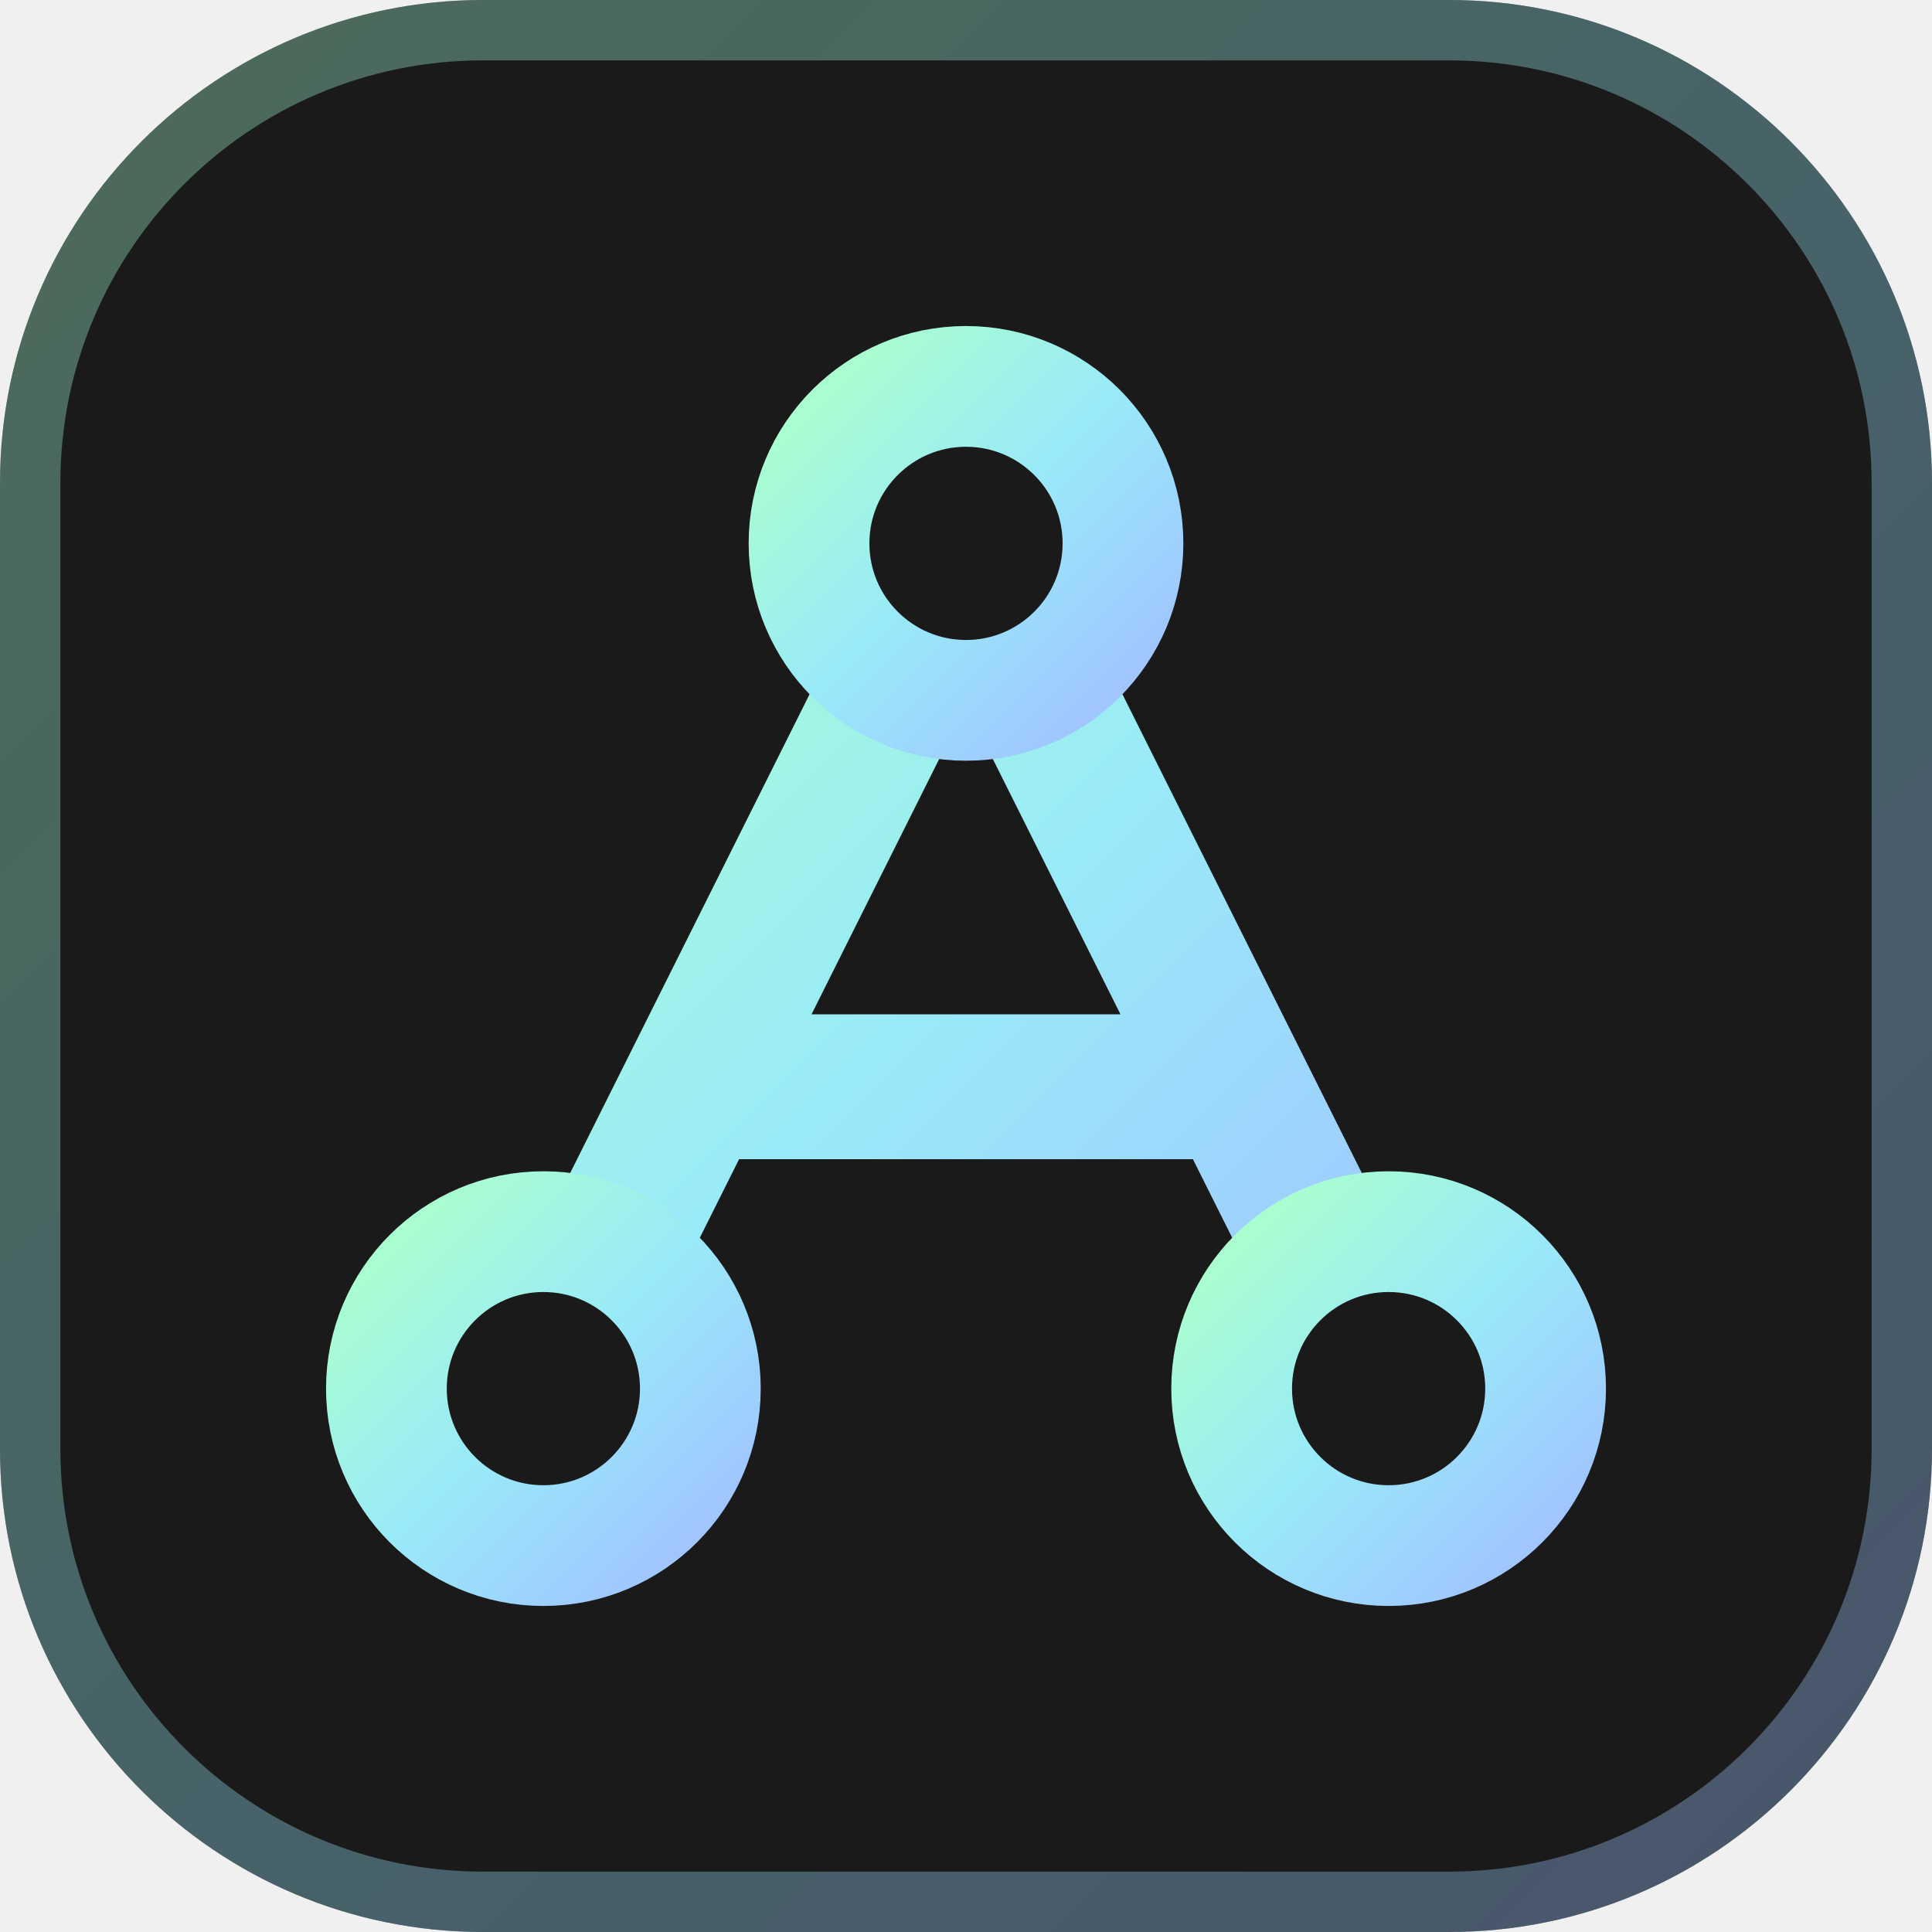
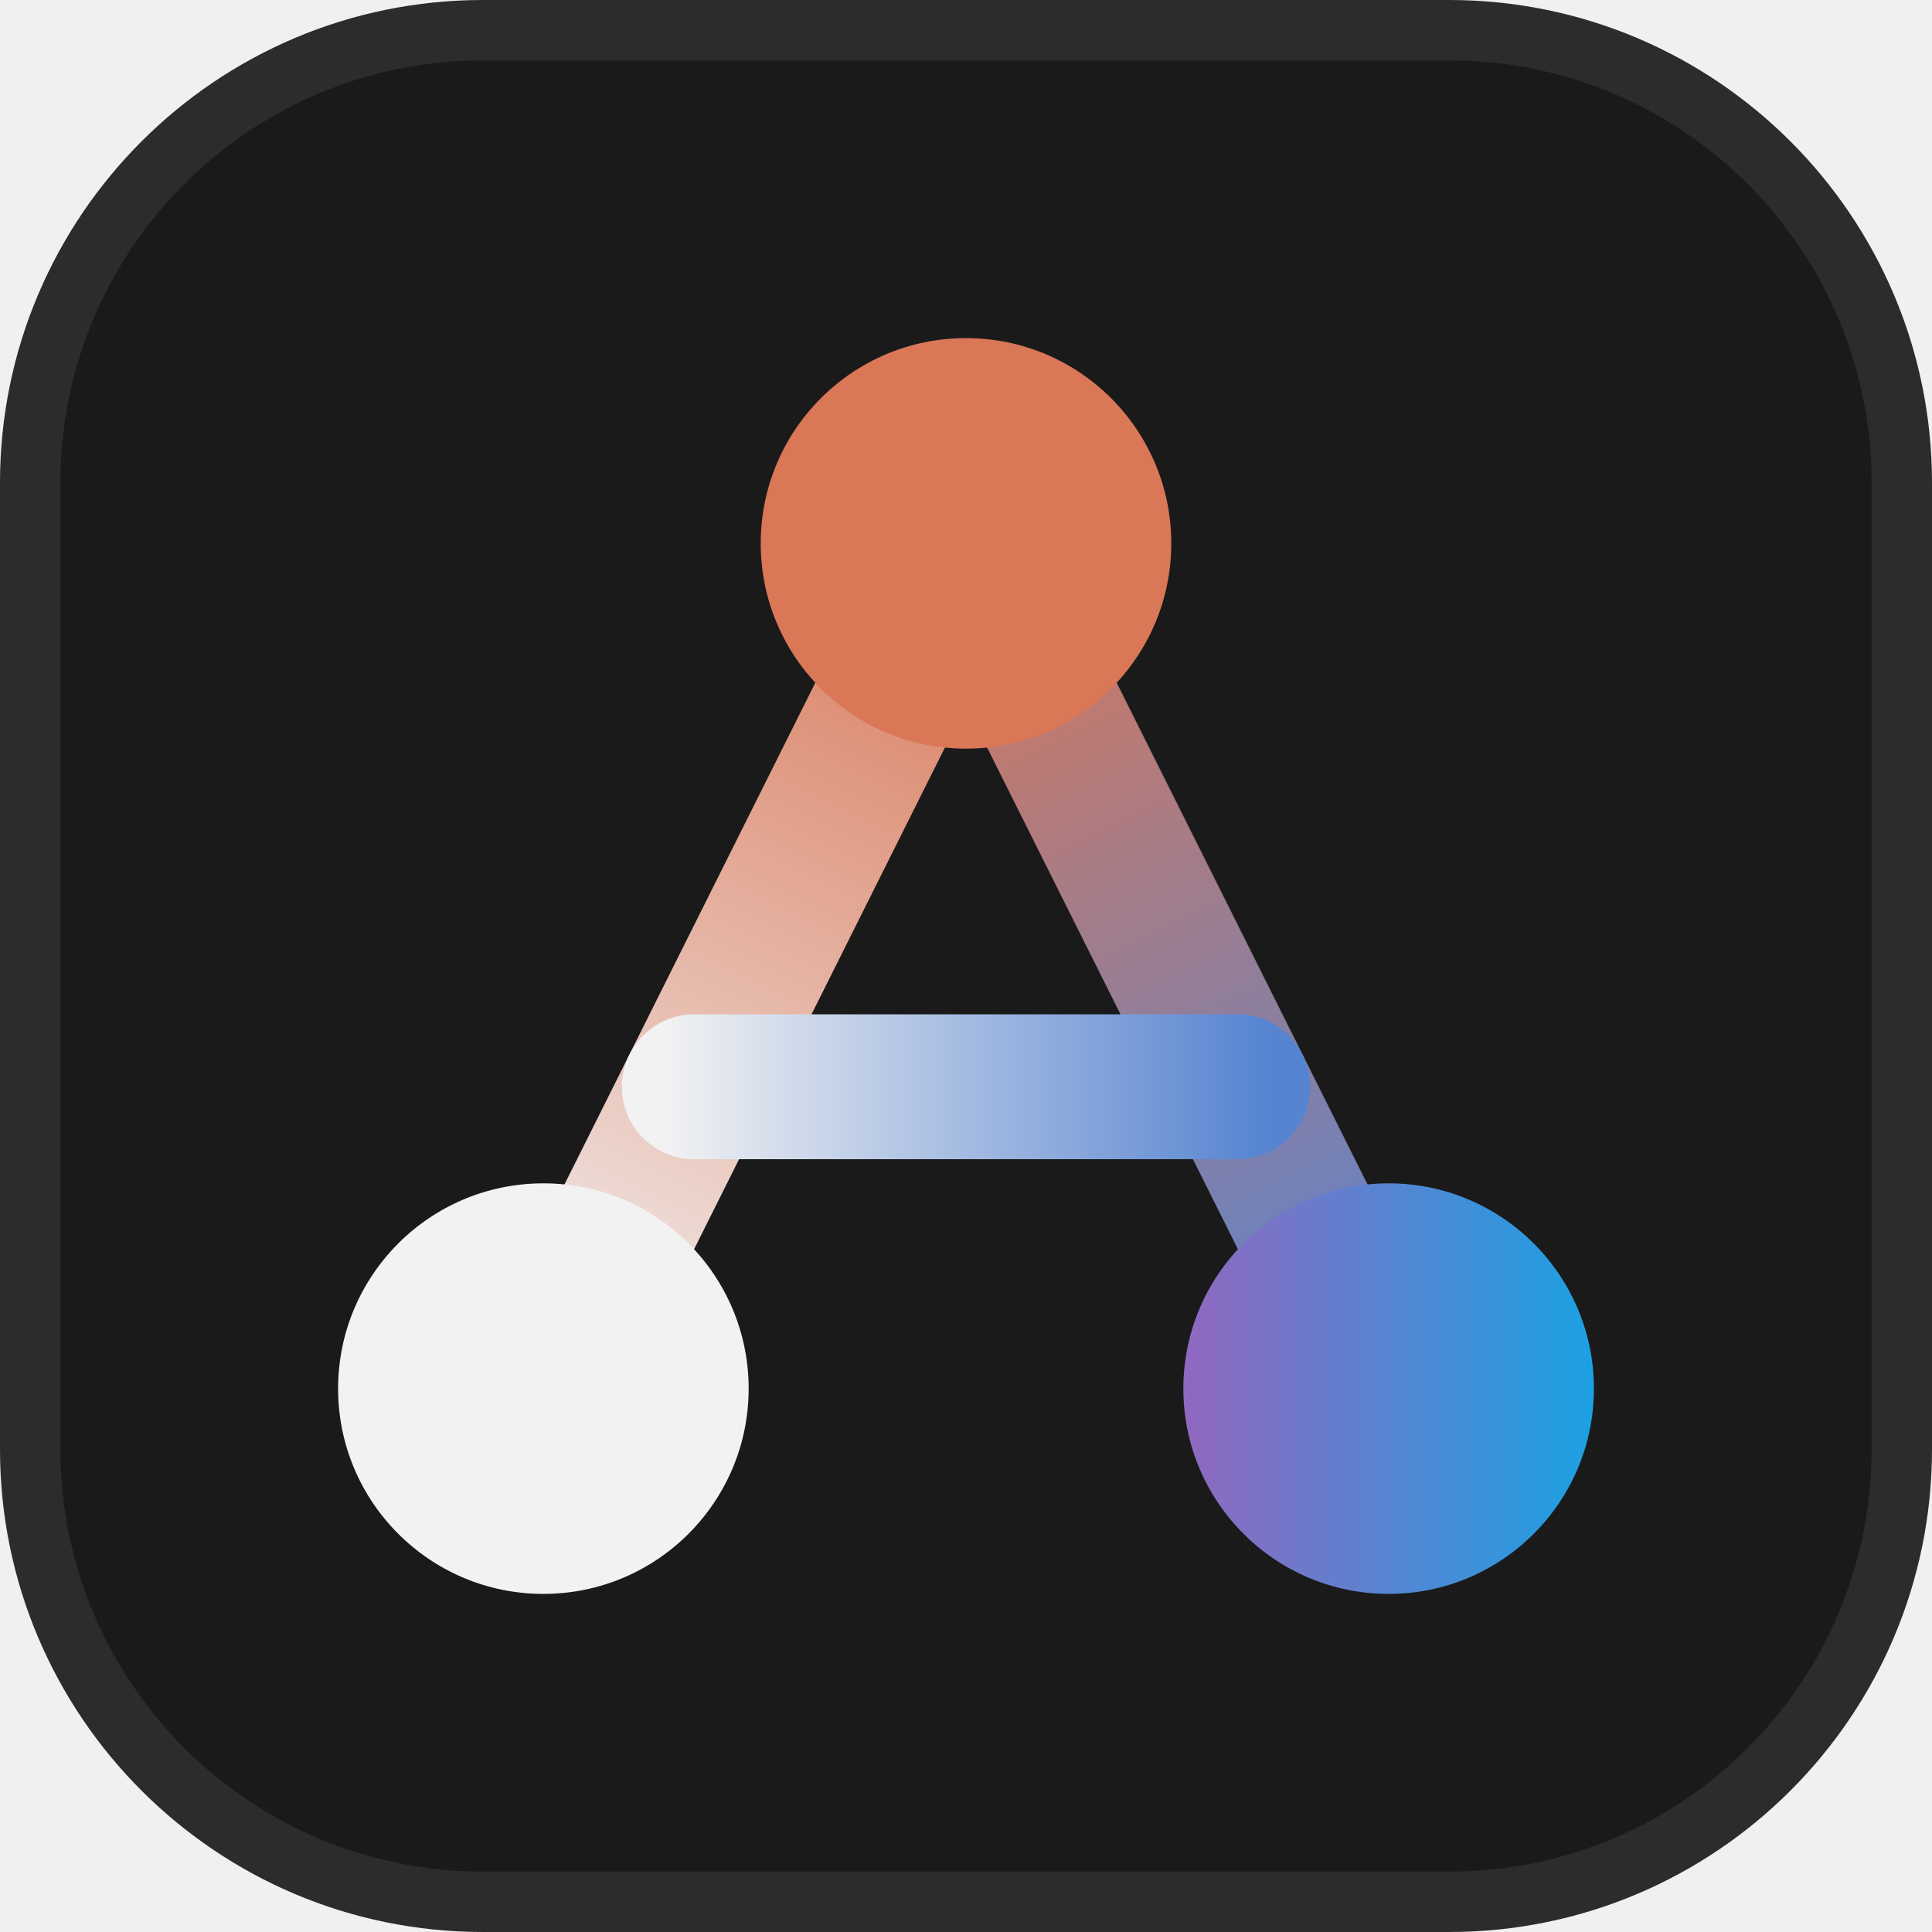
<svg xmlns="http://www.w3.org/2000/svg" viewBox="0 0 32 32" role="img" aria-label="AgentDev">
  <defs>
-     <linearGradient id="g" x1="0" y1="0" x2="1" y2="1">
-       <stop offset="0" stop-color="#aaffcd" />
-       <stop offset="0.5" stop-color="#99eaf9" />
-       <stop offset="1" stop-color="#a0c4ff" />
+     <linearGradient id="gem" x1="0" y1="0" x2="1" y2="0">
+       <stop offset="0" stop-color="#9168c0" />
+       <stop offset="1" stop-color="#1ba1e3" />
+     </linearGradient>
+     <linearGradient id="eL" gradientUnits="userSpaceOnUse" x1="16" y1="9" x2="9" y2="23">
+       <stop offset="0" stop-color="#d97757" />
+       <stop offset="1" stop-color="#f2f2f2" />
+     </linearGradient>
+     <linearGradient id="eR" gradientUnits="userSpaceOnUse" x1="16" y1="9" x2="23" y2="23">
+       <stop offset="0" stop-color="#d97757" />
+       <stop offset="1" stop-color="#5684d1" />
+     </linearGradient>
+     <linearGradient id="eB" gradientUnits="userSpaceOnUse" x1="11" y1="18" x2="21" y2="18">
+       <stop offset="0" stop-color="#f2f2f2" />
+       <stop offset="1" stop-color="#5684d1" />
    </linearGradient>
  </defs>
  <rect width="32" height="32" rx="8" fill="#1a1a1a" />
-   <rect x="0.5" y="0.5" width="31" height="31" rx="7.5" fill="none" stroke="url(#g)" stroke-opacity="0.35" />
-   <path d="M9 23 16 9l7 14M11.5 18h9" fill="none" stroke="url(#g)" stroke-width="2.4" stroke-linecap="round" stroke-linejoin="round" />
-   <circle cx="16" cy="9" r="2.6" fill="#1a1a1a" stroke="url(#g)" stroke-width="2" />
-   <circle cx="9" cy="23" r="2.6" fill="#1a1a1a" stroke="url(#g)" stroke-width="2" />
-   <circle cx="23" cy="23" r="2.6" fill="#1a1a1a" stroke="url(#g)" stroke-width="2" />
+   <rect x="0.5" y="0.5" width="31" height="31" rx="7.5" fill="none" stroke="#fff" stroke-opacity="0.08" />
+   <g fill="none" stroke-width="2.4" stroke-linecap="round">
+     <path d="M9 23 16 9" stroke="url(#eL)" />
+     <path d="M16 9l7 14" stroke="url(#eR)" />
+     <path d="M11.5 18h9" stroke="url(#eB)" />
+   </g>
+   <circle cx="16" cy="9" r="3.4" fill="#d97757" />
+   <circle cx="9" cy="23" r="3.4" fill="#f2f2f2" />
+   <circle cx="23" cy="23" r="3.4" fill="url(#gem)" />
</svg>
